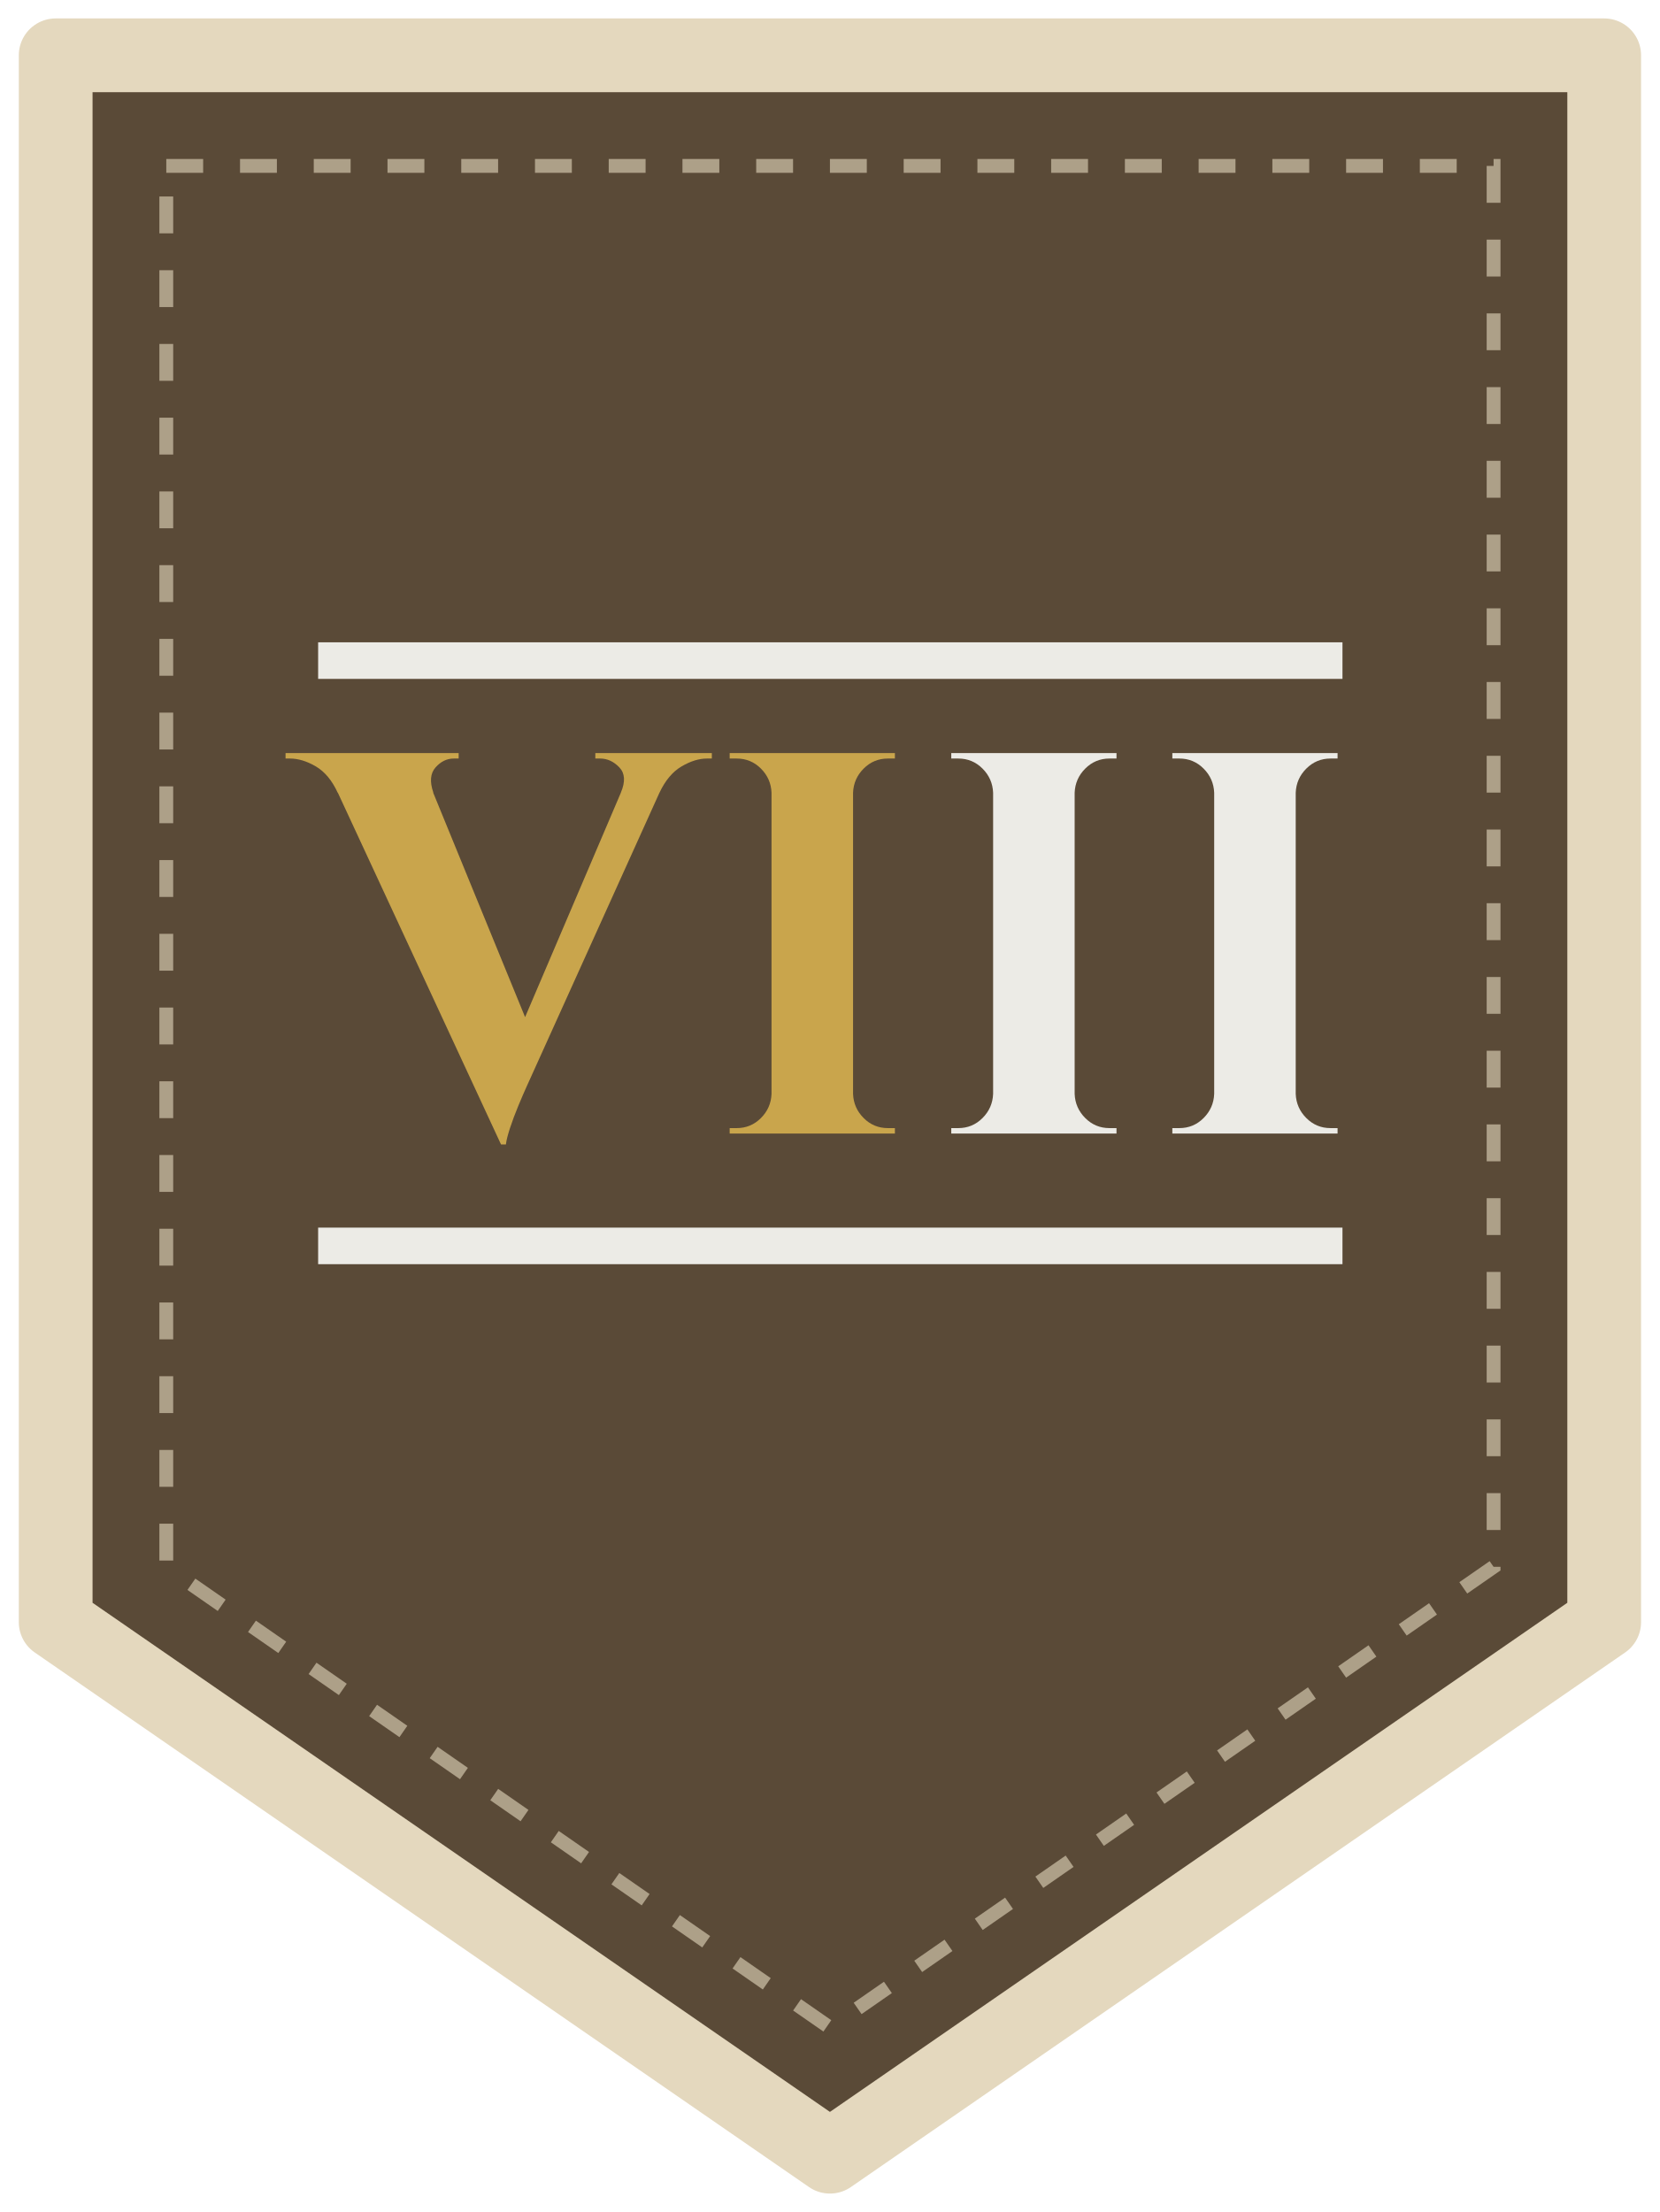
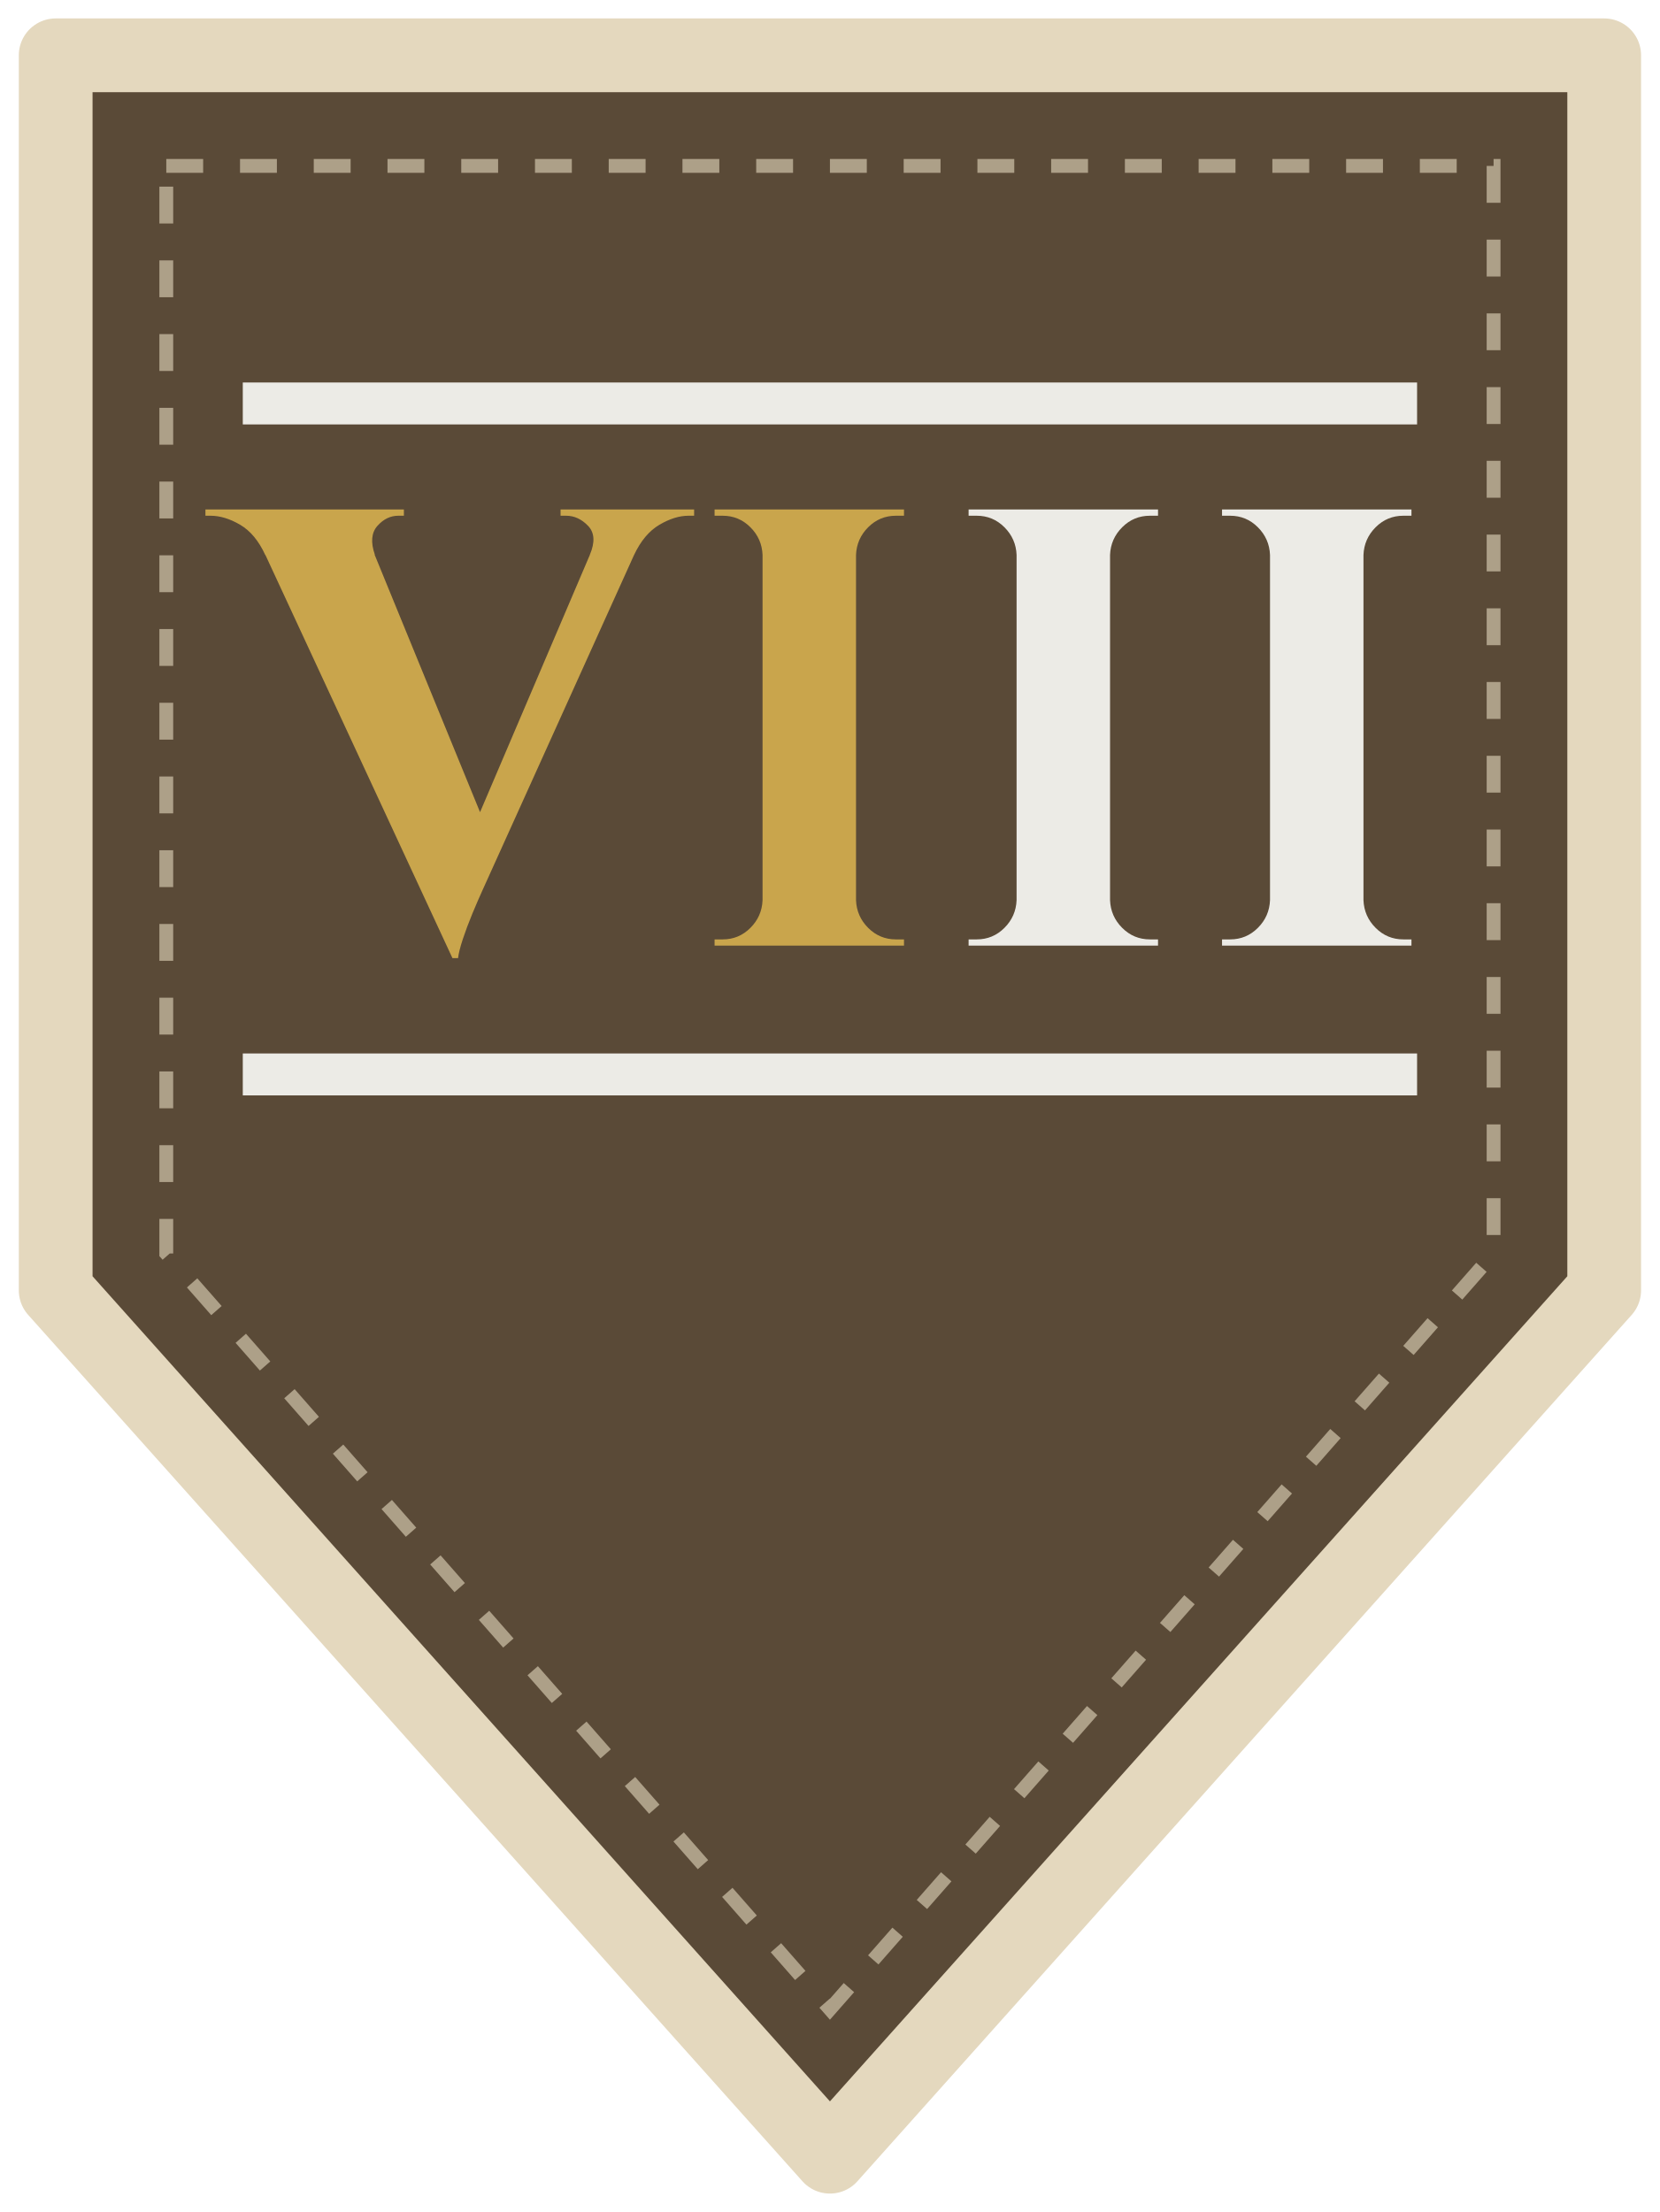
<svg xmlns="http://www.w3.org/2000/svg" viewBox="0 0 180 240" width="55mm" height="73.3mm">
-   <path d="M6 6 H174 V176 L90 234 L6 176 Z" fill="#5A4A37" stroke="#E4D8BE" stroke-width="8" stroke-linejoin="round" />
-   <path d="M18 18 H162 V170 L90 220 L18 170 Z" fill="none" stroke="#E4D8BE" stroke-width="1.5" stroke-dasharray="4 4" opacity="0.6" />
-   <g transform="translate(22 30) scale(0.567)">
+   <path d="M6 6 H174 V140 L90 234 L6 140 Z" fill="#5A4A37" stroke="#E4D8BE" stroke-width="8" stroke-linejoin="round" />
+   <path d="M18 18 H162 V136 L90 218 L18 136 Z" fill="none" stroke="#E4D8BE" stroke-width="1.5" stroke-dasharray="4 4" opacity="0.6" />
+   <g transform="translate(12 -4) scale(0.65)">
    <rect x="22" y="70" width="196" height="7" fill="#ECEBE6" />
    <path fill="#C9A54C" transform="translate(18.7 164.0) scale(0.104 -0.104)" d="M368.214 -20.071 36.965 694H216.068L429.498 172.675ZM368.214 -20.071 364.678 102.141 618.536 697H691.285L426.357 110.856Q423.928 105.392 416.303 88.642Q408.678 71.893 399.964 50.857Q391.25 29.821 384.839 10.393Q378.428 -9.036 377.214 -20.071ZM588.715 627.393Q601.536 657.393 585.929 673.696Q570.322 690 550.715 690H541.715V700H756.071V690Q756.071 690 751.571 690.0Q747.071 690 747.071 690Q725.071 690 700.375 675.5Q675.678 661 659.678 627ZM243.675 627.393 67.786 627Q52.179 661 27.483 675.5Q2.786 690 -20.214 690Q-20.214 690 -24.214 690.0Q-28.214 690 -28.214 690V700H290.282V690H281.282Q262.282 690 247.782 673.696Q233.282 657.393 243.675 627.393Z" />
    <path fill="#C9A54C" transform="translate(96.4 164.0) scale(0.104 -0.104)" d="M268.783 700V0H118.786V700ZM121.786 73V0H41.786V10Q41.786 10 48.286 10.0Q54.786 10 54.786 10Q80.786 10 99.286 28.5Q117.786 47 118.786 73ZM121.786 627H118.786Q117.786 653 99.286 671.5Q80.786 690 54.786 690Q54.786 690 48.286 690.0Q41.786 690 41.786 690V700H121.786ZM265.783 73H268.783Q269.783 47 288.283 28.5Q306.783 10 332.783 10Q332.783 10 338.783 10.0Q344.783 10 345.783 10V0H265.783ZM265.783 627V700H345.783V690Q344.783 690 338.783 690.0Q332.783 690 332.783 690Q306.783 690 288.283 671.5Q269.783 653 268.783 627Z" />
    <path fill="#ECEBE6" transform="translate(138.8 164.0) scale(0.104 -0.104)" d="M268.783 700V0H118.786V700ZM121.786 73V0H41.786V10Q41.786 10 48.286 10.0Q54.786 10 54.786 10Q80.786 10 99.286 28.5Q117.786 47 118.786 73ZM121.786 627H118.786Q117.786 653 99.286 671.5Q80.786 690 54.786 690Q54.786 690 48.286 690.0Q41.786 690 41.786 690V700H121.786ZM265.783 73H268.783Q269.783 47 288.283 28.5Q306.783 10 332.783 10Q332.783 10 338.783 10.0Q344.783 10 345.783 10V0H265.783ZM265.783 627V700H345.783V690Q344.783 690 338.783 690.0Q332.783 690 332.783 690Q306.783 690 288.283 671.5Q269.783 653 268.783 627Z" />
    <path fill="#ECEBE6" transform="translate(181.1 164.0) scale(0.104 -0.104)" d="M268.783 700V0H118.786V700ZM121.786 73V0H41.786V10Q41.786 10 48.286 10.0Q54.786 10 54.786 10Q80.786 10 99.286 28.5Q117.786 47 118.786 73ZM121.786 627H118.786Q117.786 653 99.286 671.5Q80.786 690 54.786 690Q54.786 690 48.286 690.0Q41.786 690 41.786 690V700H121.786ZM265.783 73H268.783Q269.783 47 288.283 28.5Q306.783 10 332.783 10Q332.783 10 338.783 10.0Q344.783 10 345.783 10V0H265.783ZM265.783 627V700H345.783V690Q344.783 690 338.783 690.0Q332.783 690 332.783 690Q306.783 690 288.283 671.5Q269.783 653 268.783 627Z" />
    <rect x="22" y="182" width="196" height="7" fill="#ECEBE6" />
  </g>
</svg>
